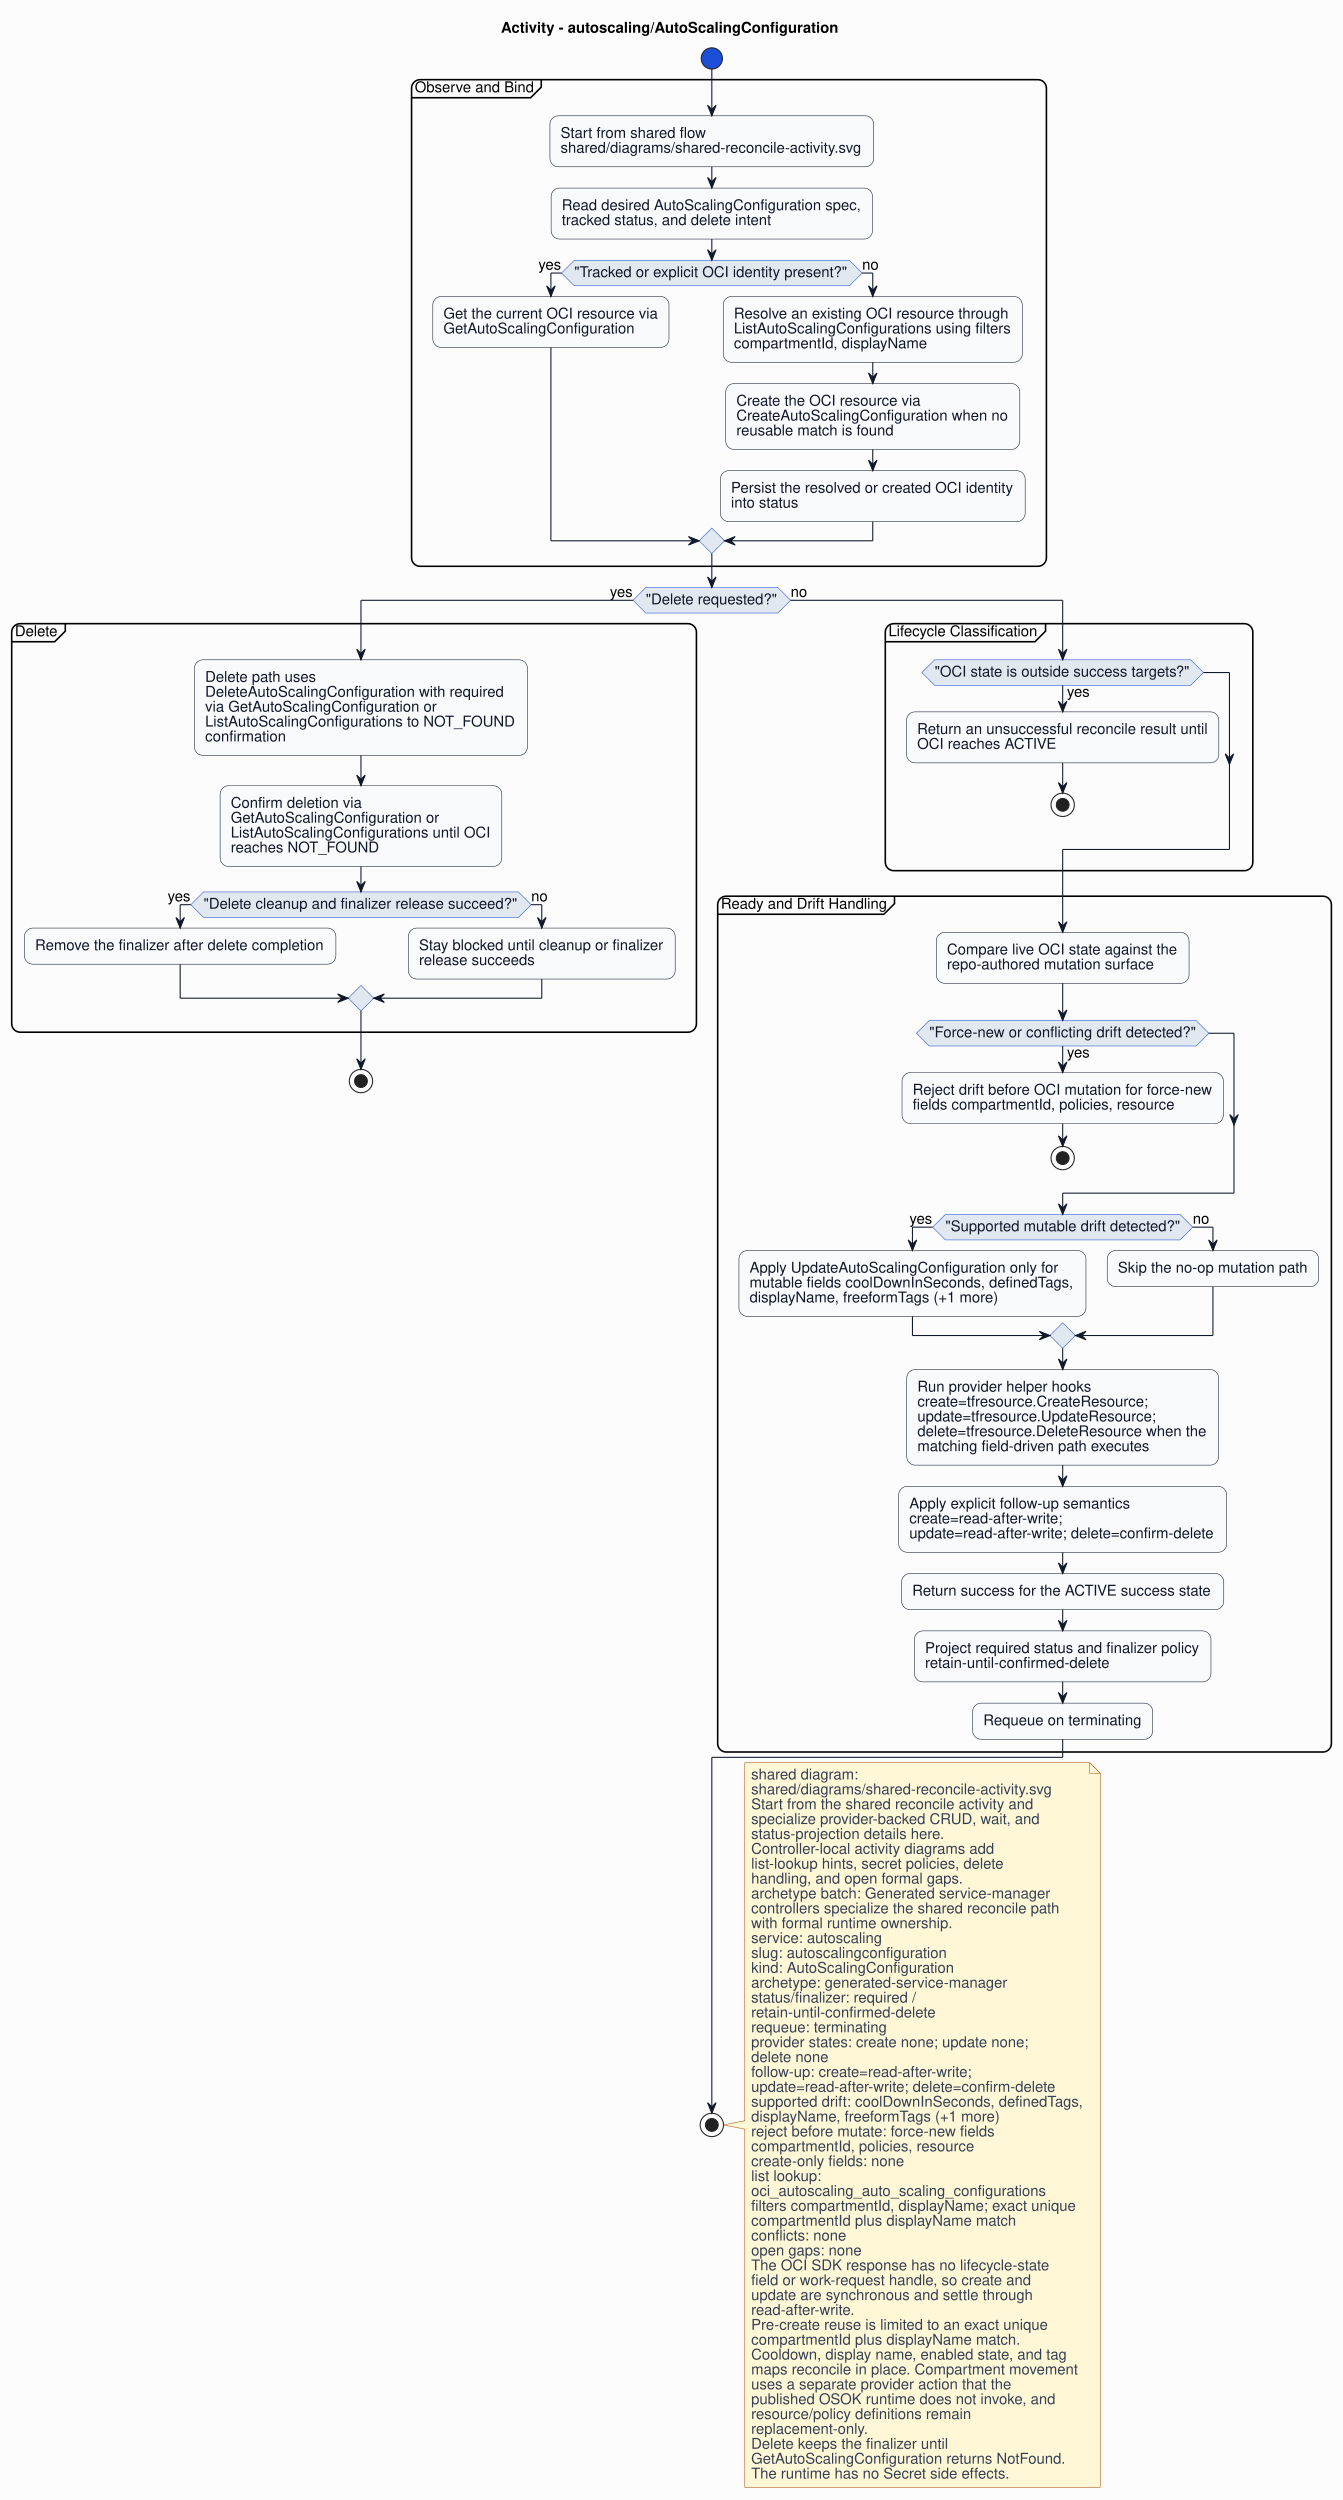
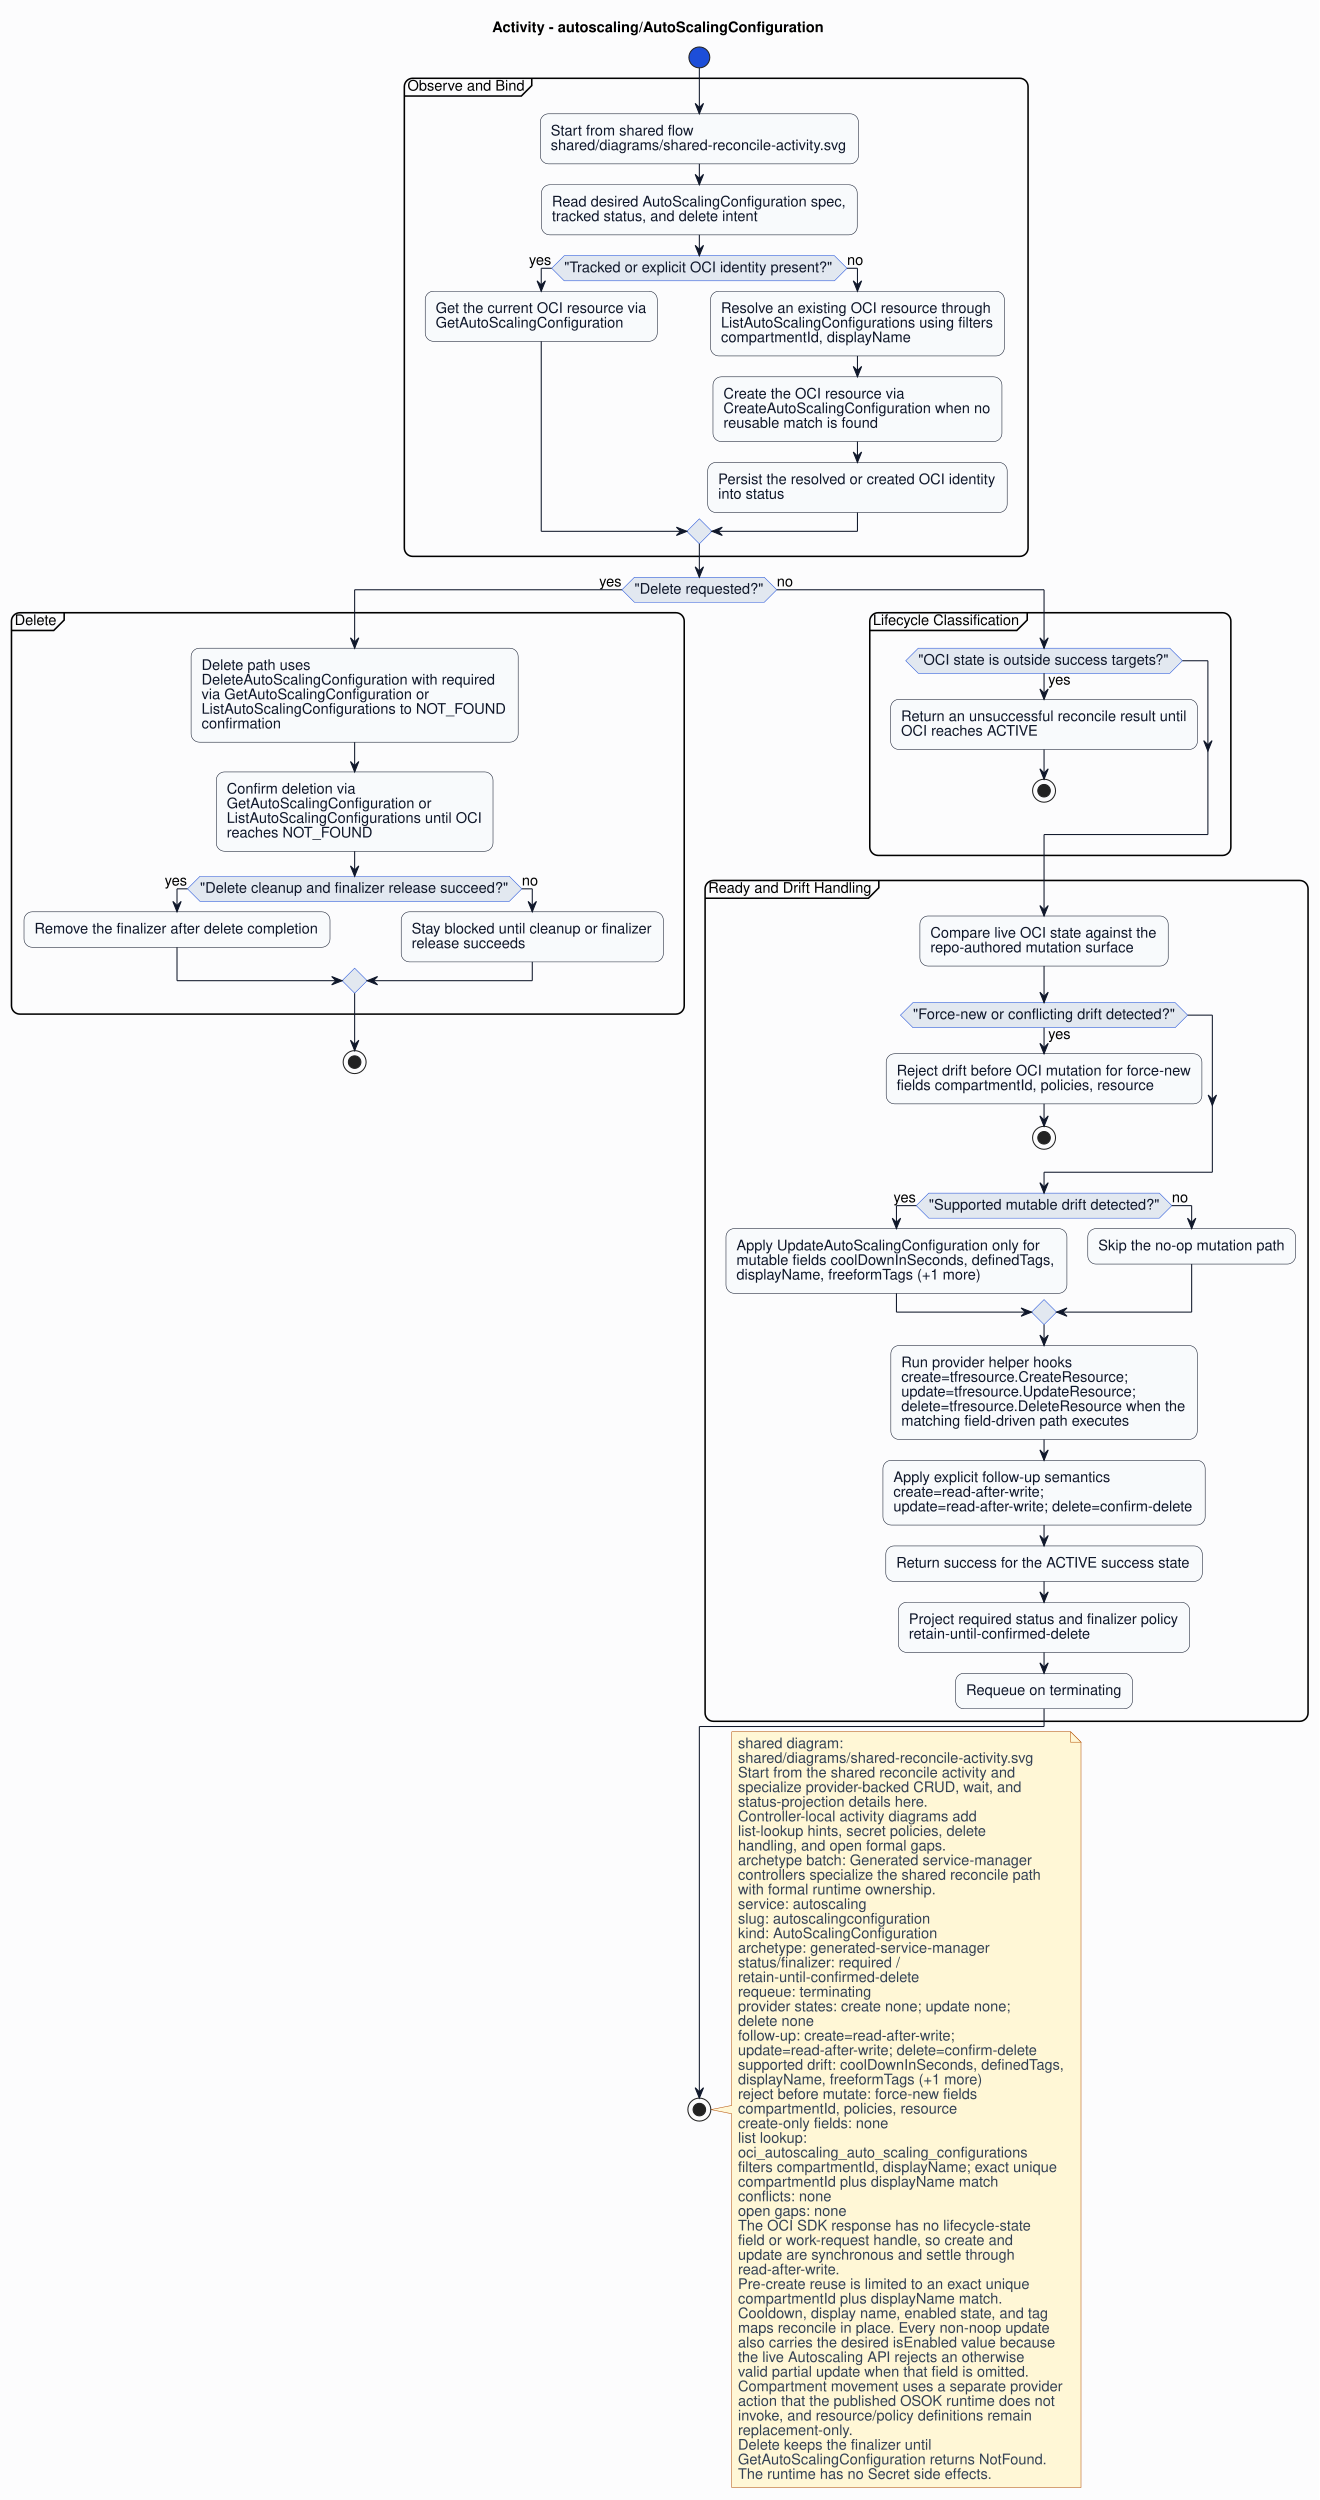
- <svg xmlns="http://www.w3.org/2000/svg" contentStyleType="text/css" data-diagram-type="ACTIVITY" height="2353px" preserveAspectRatio="none" style="width:1264px;height:2353px;background:#FCFCFD;" version="1.1" viewBox="0 0 1264 2353" width="1264px" zoomAndPan="magnify">
+ <svg xmlns="http://www.w3.org/2000/svg" contentStyleType="text/css" data-diagram-type="ACTIVITY" height="2395px" preserveAspectRatio="none" style="width:1264px;height:2395px;background:#FCFCFD;" version="1.1" viewBox="0 0 1264 2395" width="1264px" zoomAndPan="magnify">
  <defs />
  <g>
-     <rect fill="#FCFCFD" height="2353" style="stroke:none;stroke-width:1;" width="1264" x="0" y="0" />
+     <rect fill="#FCFCFD" height="2395" style="stroke:none;stroke-width:1;" width="1264" x="0" y="0" />
    <g class="title" data-source-line="10">
      <text fill="#000000" font-family="Helvetica" font-size="14" font-weight="bold" lengthAdjust="spacing" textLength="318.124" x="471.495" y="30.78">Activity - autoscaling/AutoScalingConfiguration</text>
    </g>
    <ellipse cx="669.973" cy="55" fill="#1D4ED8" rx="10" ry="10" style="stroke:#222222;stroke-width:1;" />
    <rect fill="none" height="458" rx="8" ry="8" style="stroke:#000000;stroke-width:1.5;" width="597.531" x="387.356" y="75" />
    <path d="M509.424,75 L509.424,82 L499.424,92 L387.356,92" fill="none" style="stroke:#000000;stroke-width:1.5;" />
    <text fill="#000000" font-family="Helvetica" font-size="14" lengthAdjust="spacing" textLength="112.068" x="390.356" y="86.78">Observe and Bind</text>
    <rect fill="#F8FAFC" height="48" rx="8" ry="8" style="stroke:#0F172A;stroke-width:0.5;" width="304.785" x="517.581" y="109" />
    <text fill="#0F172A" font-family="Helvetica" font-size="14" lengthAdjust="spacing" textLength="136.938" x="527.581" y="129.78">Start from shared flow</text>
    <text fill="#0F172A" font-family="Helvetica" font-size="14" lengthAdjust="spacing" textLength="284.785" x="527.581" y="143.78">shared/diagrams/shared-reconcile-activity.svg</text>
    <rect fill="#F8FAFC" height="48" rx="8" ry="8" style="stroke:#0F172A;stroke-width:0.5;" width="302.509" x="518.719" y="177" />
    <text fill="#0F172A" font-family="Helvetica" font-size="14" lengthAdjust="spacing" textLength="282.509" x="528.719" y="197.78">Read desired AutoScalingConfiguration spec,</text>
    <text fill="#0F172A" font-family="Helvetica" font-size="14" lengthAdjust="spacing" textLength="198.461" x="528.719" y="211.78">tracked status, and delete intent</text>
    <polygon fill="#E2E8F0" points="540.507,245,799.439,245,811.439,257,799.439,269,540.507,269,528.507,257,540.507,245" style="stroke:#1D4ED8;stroke-width:0.5;" />
    <text fill="#0F172A" font-family="Helvetica" font-size="14" lengthAdjust="spacing" textLength="258.932" x="540.507" y="260.78">"Tracked or explicit OCI identity present?"</text>
    <text fill="#000000" font-family="Helvetica" font-size="14" lengthAdjust="spacing" textLength="21.786" x="506.721" y="253.78">yes</text>
    <text fill="#000000" font-family="Helvetica" font-size="14" lengthAdjust="spacing" textLength="15.572" x="811.439" y="253.78">no</text>
    <rect fill="#F8FAFC" height="48" rx="8" ry="8" style="stroke:#0F172A;stroke-width:0.5;" width="222.303" x="407.356" y="279" />
    <text fill="#0F172A" font-family="Helvetica" font-size="14" lengthAdjust="spacing" textLength="202.303" x="417.356" y="299.78">Get the current OCI resource via</text>
    <text fill="#0F172A" font-family="Helvetica" font-size="14" lengthAdjust="spacing" textLength="180.558" x="417.356" y="313.78">GetAutoScalingConfiguration</text>
    <rect fill="#F8FAFC" height="62" rx="8" ry="8" style="stroke:#0F172A;stroke-width:0.5;" width="281.475" x="680.702" y="279" />
    <text fill="#0F172A" font-family="Helvetica" font-size="14" lengthAdjust="spacing" textLength="259.909" x="690.702" y="299.78">Resolve an existing OCI resource through</text>
    <text fill="#0F172A" font-family="Helvetica" font-size="14" lengthAdjust="spacing" textLength="261.475" x="690.702" y="313.78">ListAutoScalingConfigurations using filters</text>
    <text fill="#0F172A" font-family="Helvetica" font-size="14" lengthAdjust="spacing" textLength="182.075" x="690.702" y="327.78">compartmentId, displayName</text>
    <rect fill="#F8FAFC" height="62" rx="8" ry="8" style="stroke:#0F172A;stroke-width:0.5;" width="276.833" x="683.023" y="361" />
    <text fill="#0F172A" font-family="Helvetica" font-size="14" lengthAdjust="spacing" textLength="174.296" x="693.023" y="381.78">Create the OCI resource via</text>
    <text fill="#0F172A" font-family="Helvetica" font-size="14" lengthAdjust="spacing" textLength="256.833" x="693.023" y="395.78">CreateAutoScalingConfiguration when no</text>
    <text fill="#0F172A" font-family="Helvetica" font-size="14" lengthAdjust="spacing" textLength="148.641" x="693.023" y="409.78">reusable match is found</text>
    <rect fill="#F8FAFC" height="48" rx="8" ry="8" style="stroke:#0F172A;stroke-width:0.5;" width="286.896" x="677.991" y="443" />
    <text fill="#0F172A" font-family="Helvetica" font-size="14" lengthAdjust="spacing" textLength="266.896" x="687.991" y="463.78">Persist the resolved or created OCI identity</text>
    <text fill="#0F172A" font-family="Helvetica" font-size="14" lengthAdjust="spacing" textLength="63.813" x="687.991" y="477.78">into status</text>
    <polygon fill="#E2E8F0" points="669.973,497,681.973,509,669.973,521,657.973,509,669.973,497" style="stroke:#1D4ED8;stroke-width:0.5;" />
    <polygon fill="#E2E8F0" points="607.797,553,732.149,553,744.149,565,732.149,577,607.797,577,595.797,565,607.797,553" style="stroke:#1D4ED8;stroke-width:0.5;" />
    <text fill="#0F172A" font-family="Helvetica" font-size="14" lengthAdjust="spacing" textLength="124.353" x="607.797" y="568.78">"Delete requested?"</text>
    <text fill="#000000" font-family="Helvetica" font-size="14" lengthAdjust="spacing" textLength="21.786" x="574.011" y="561.78">yes</text>
    <text fill="#000000" font-family="Helvetica" font-size="14" lengthAdjust="spacing" textLength="15.572" x="744.149" y="561.78">no</text>
    <rect fill="none" height="384.5" rx="8" ry="8" style="stroke:#000000;stroke-width:1.5;" width="644.481" x="11" y="587" />
    <path d="M61.469,587 L61.469,594 L51.469,604 L11,604" fill="none" style="stroke:#000000;stroke-width:1.5;" />
    <text fill="#000000" font-family="Helvetica" font-size="14" lengthAdjust="spacing" textLength="40.469" x="14" y="598.78">Delete</text>
    <rect fill="#F8FAFC" height="90" rx="8" ry="8" style="stroke:#0F172A;stroke-width:0.5;" width="313.344" x="183.072" y="621" />
    <text fill="#0F172A" font-family="Helvetica" font-size="14" lengthAdjust="spacing" textLength="105.068" x="193.072" y="641.78">Delete path uses</text>
    <text fill="#0F172A" font-family="Helvetica" font-size="14" lengthAdjust="spacing" textLength="282.502" x="193.072" y="655.78">DeleteAutoScalingConfiguration with required</text>
    <text fill="#0F172A" font-family="Helvetica" font-size="14" lengthAdjust="spacing" textLength="218.682" x="193.072" y="669.78">via GetAutoScalingConfiguration or</text>
    <text fill="#0F172A" font-family="Helvetica" font-size="14" lengthAdjust="spacing" textLength="293.344" x="193.072" y="683.78">ListAutoScalingConfigurations to NOT_FOUND</text>
    <text fill="#0F172A" font-family="Helvetica" font-size="14" lengthAdjust="spacing" textLength="76.255" x="193.072" y="697.78">confirmation</text>
    <rect fill="#F8FAFC" height="76" rx="8" ry="8" style="stroke:#0F172A;stroke-width:0.5;" width="265.13" x="207.179" y="739.5" />
    <text fill="#0F172A" font-family="Helvetica" font-size="14" lengthAdjust="spacing" textLength="123.724" x="217.179" y="760.28">Confirm deletion via</text>
    <text fill="#0F172A" font-family="Helvetica" font-size="14" lengthAdjust="spacing" textLength="196.895" x="217.179" y="774.28">GetAutoScalingConfiguration or</text>
    <text fill="#0F172A" font-family="Helvetica" font-size="14" lengthAdjust="spacing" textLength="245.13" x="217.179" y="788.28">ListAutoScalingConfigurations until OCI</text>
    <text fill="#0F172A" font-family="Helvetica" font-size="14" lengthAdjust="spacing" textLength="140.807" x="217.179" y="802.28">reaches NOT_FOUND</text>
    <polygon fill="#E2E8F0" points="191.572,839.5,487.916,839.5,499.916,851.5,487.916,863.5,191.572,863.5,179.572,851.5,191.572,839.5" style="stroke:#1D4ED8;stroke-width:0.5;" />
    <text fill="#0F172A" font-family="Helvetica" font-size="14" lengthAdjust="spacing" textLength="296.345" x="191.572" y="855.28">"Delete cleanup and finalizer release succeed?"</text>
    <text fill="#000000" font-family="Helvetica" font-size="14" lengthAdjust="spacing" textLength="21.786" x="157.786" y="848.28">yes</text>
    <text fill="#000000" font-family="Helvetica" font-size="14" lengthAdjust="spacing" textLength="15.572" x="499.916" y="848.28">no</text>
    <rect fill="#F8FAFC" height="34" rx="8" ry="8" style="stroke:#0F172A;stroke-width:0.5;" width="293.144" x="23" y="873.5" />
    <text fill="#0F172A" font-family="Helvetica" font-size="14" lengthAdjust="spacing" textLength="273.144" x="33" y="894.28">Remove the finalizer after delete completion</text>
    <rect fill="#F8FAFC" height="48" rx="8" ry="8" style="stroke:#0F172A;stroke-width:0.5;" width="251.13" x="384.352" y="873.5" />
    <text fill="#0F172A" font-family="Helvetica" font-size="14" lengthAdjust="spacing" textLength="231.13" x="394.352" y="894.28">Stay blocked until cleanup or finalizer</text>
    <text fill="#0F172A" font-family="Helvetica" font-size="14" lengthAdjust="spacing" textLength="108.951" x="394.352" y="908.28">release succeeds</text>
    <polygon fill="#E2E8F0" points="339.744,927.5,351.744,939.5,339.744,951.5,327.744,939.5,339.744,927.5" style="stroke:#1D4ED8;stroke-width:0.5;" />
    <ellipse cx="339.744" cy="1017.5" fill="none" rx="11" ry="11" style="stroke:#222222;stroke-width:1;" />
    <ellipse cx="339.744" cy="1017.5" fill="#222222" rx="6" ry="6" style="stroke:#222222;stroke-width:1;" />
    <rect fill="none" height="232.5" rx="8" ry="8" style="stroke:#000000;stroke-width:1.5;" width="345.916" x="833.244" y="587" />
    <path d="M984.078,587 L984.078,594 L974.078,604 L833.244,604" fill="none" style="stroke:#000000;stroke-width:1.5;" />
    <text fill="#000000" font-family="Helvetica" font-size="14" lengthAdjust="spacing" textLength="140.834" x="836.244" y="598.78">Lifecycle Classification</text>
    <rect fill="#F8FAFC" height="48" rx="8" ry="8" style="stroke:#0F172A;stroke-width:0.5;" width="293.916" x="853.244" y="670" />
    <text fill="#0F172A" font-family="Helvetica" font-size="14" lengthAdjust="spacing" textLength="273.916" x="863.244" y="690.78">Return an unsuccessful reconcile result until</text>
    <text fill="#0F172A" font-family="Helvetica" font-size="14" lengthAdjust="spacing" textLength="133.041" x="863.244" y="704.78">OCI reaches ACTIVE</text>
    <ellipse cx="1000.202" cy="757.5" fill="none" rx="11" ry="11" style="stroke:#222222;stroke-width:1;" />
    <ellipse cx="1000.202" cy="757.5" fill="#222222" rx="6" ry="6" style="stroke:#222222;stroke-width:1;" />
    <polygon fill="#E2E8F0" points="879.681,621,1120.723,621,1132.723,633,1120.723,645,879.681,645,867.681,633,879.681,621" style="stroke:#1D4ED8;stroke-width:0.5;" />
    <text fill="#000000" font-family="Helvetica" font-size="14" lengthAdjust="spacing" textLength="21.786" x="1004.202" y="655.78">yes</text>
    <text fill="#0F172A" font-family="Helvetica" font-size="14" lengthAdjust="spacing" textLength="241.042" x="879.681" y="636.78">"OCI state is outside success targets?"</text>
    <rect fill="none" height="805.5" rx="8" ry="8" style="stroke:#000000;stroke-width:1.5;" width="577.632" x="675.481" y="843.5" />
    <path d="M841.901,843.5 L841.901,850.5 L831.901,860.5 L675.481,860.5" fill="none" style="stroke:#000000;stroke-width:1.5;" />
    <text fill="#000000" font-family="Helvetica" font-size="14" lengthAdjust="spacing" textLength="156.42" x="678.481" y="855.28">Ready and Drift Handling</text>
    <rect fill="#F8FAFC" height="48" rx="8" ry="8" style="stroke:#0F172A;stroke-width:0.5;" width="237.882" x="881.261" y="877.5" />
    <text fill="#0F172A" font-family="Helvetica" font-size="14" lengthAdjust="spacing" textLength="217.882" x="891.261" y="898.28">Compare live OCI state against the</text>
    <text fill="#0F172A" font-family="Helvetica" font-size="14" lengthAdjust="spacing" textLength="195.337" x="891.261" y="912.28">repo-authored mutation surface</text>
    <rect fill="#F8FAFC" height="48" rx="8" ry="8" style="stroke:#0F172A;stroke-width:0.5;" width="302.447" x="848.979" y="1009.5" />
    <text fill="#0F172A" font-family="Helvetica" font-size="14" lengthAdjust="spacing" textLength="282.447" x="858.979" y="1030.28">Reject drift before OCI mutation for force-new</text>
    <text fill="#0F172A" font-family="Helvetica" font-size="14" lengthAdjust="spacing" textLength="246.661" x="858.979" y="1044.28">fields compartmentId, policies, resource</text>
    <ellipse cx="1000.202" cy="1090" fill="none" rx="11" ry="11" style="stroke:#222222;stroke-width:1;" />
    <ellipse cx="1000.202" cy="1090" fill="#222222" rx="6" ry="6" style="stroke:#222222;stroke-width:1;" />
    <polygon fill="#E2E8F0" points="874.619,960.5,1125.785,960.5,1137.785,972.5,1125.785,984.5,874.619,984.5,862.619,972.5,874.619,960.5" style="stroke:#1D4ED8;stroke-width:0.5;" />
    <text fill="#000000" font-family="Helvetica" font-size="14" lengthAdjust="spacing" textLength="21.786" x="1004.202" y="995.28">yes</text>
    <text fill="#0F172A" font-family="Helvetica" font-size="14" lengthAdjust="spacing" textLength="251.166" x="874.619" y="976.28">"Force-new or conflicting drift detected?"</text>
    <polygon fill="#E2E8F0" points="889.775,1143,1110.63,1143,1122.63,1155,1110.63,1167,889.775,1167,877.775,1155,889.775,1143" style="stroke:#1D4ED8;stroke-width:0.5;" />
    <text fill="#0F172A" font-family="Helvetica" font-size="14" lengthAdjust="spacing" textLength="220.856" x="889.775" y="1158.78">"Supported mutable drift detected?"</text>
    <text fill="#000000" font-family="Helvetica" font-size="14" lengthAdjust="spacing" textLength="21.786" x="855.989" y="1151.78">yes</text>
    <text fill="#000000" font-family="Helvetica" font-size="14" lengthAdjust="spacing" textLength="15.572" x="1122.63" y="1151.78">no</text>
    <rect fill="#F8FAFC" height="62" rx="8" ry="8" style="stroke:#0F172A;stroke-width:0.5;" width="326.626" x="695.481" y="1177" />
    <text fill="#0F172A" font-family="Helvetica" font-size="14" lengthAdjust="spacing" textLength="291.847" x="705.481" y="1197.78">Apply UpdateAutoScalingConfiguration only for</text>
    <text fill="#0F172A" font-family="Helvetica" font-size="14" lengthAdjust="spacing" textLength="306.626" x="705.481" y="1211.78">mutable fields coolDownInSeconds, definedTags,</text>
    <text fill="#0F172A" font-family="Helvetica" font-size="14" lengthAdjust="spacing" textLength="236.913" x="705.481" y="1225.78">displayName, freeformTags (+1 more)</text>
    <rect fill="#F8FAFC" height="34" rx="8" ry="8" style="stroke:#0F172A;stroke-width:0.5;" width="199.006" x="1042.107" y="1177" />
    <text fill="#0F172A" font-family="Helvetica" font-size="14" lengthAdjust="spacing" textLength="179.006" x="1052.107" y="1197.78">Skip the no-op mutation path</text>
    <polygon fill="#E2E8F0" points="1000.202,1245,1012.202,1257,1000.202,1269,988.202,1257,1000.202,1245" style="stroke:#1D4ED8;stroke-width:0.5;" />
    <rect fill="#F8FAFC" height="90" rx="8" ry="8" style="stroke:#0F172A;stroke-width:0.5;" width="293.554" x="853.426" y="1289" />
    <text fill="#0F172A" font-family="Helvetica" font-size="14" lengthAdjust="spacing" textLength="164.206" x="863.426" y="1309.78">Run provider helper hooks</text>
    <text fill="#0F172A" font-family="Helvetica" font-size="14" lengthAdjust="spacing" textLength="219.051" x="863.426" y="1323.78">create=tfresource.CreateResource;</text>
    <text fill="#0F172A" font-family="Helvetica" font-size="14" lengthAdjust="spacing" textLength="226.085" x="863.426" y="1337.78">update=tfresource.UpdateResource;</text>
    <text fill="#0F172A" font-family="Helvetica" font-size="14" lengthAdjust="spacing" textLength="273.554" x="863.426" y="1351.78">delete=tfresource.DeleteResource when the</text>
    <text fill="#0F172A" font-family="Helvetica" font-size="14" lengthAdjust="spacing" textLength="220.233" x="863.426" y="1365.78">matching field-driven path executes</text>
    <rect fill="#F8FAFC" height="62" rx="8" ry="8" style="stroke:#0F172A;stroke-width:0.5;" width="308.716" x="845.845" y="1399" />
    <text fill="#0F172A" font-family="Helvetica" font-size="14" lengthAdjust="spacing" textLength="208.53" x="855.845" y="1419.78">Apply explicit follow-up semantics</text>
    <text fill="#0F172A" font-family="Helvetica" font-size="14" lengthAdjust="spacing" textLength="145.893" x="855.845" y="1433.78">create=read-after-write;</text>
    <text fill="#0F172A" font-family="Helvetica" font-size="14" lengthAdjust="spacing" textLength="288.716" x="855.845" y="1447.78">update=read-after-write; delete=confirm-delete</text>
    <rect fill="#F8FAFC" height="34" rx="8" ry="8" style="stroke:#0F172A;stroke-width:0.5;" width="303.22" x="848.592" y="1481" />
    <text fill="#0F172A" font-family="Helvetica" font-size="14" lengthAdjust="spacing" textLength="283.22" x="858.592" y="1501.78">Return success for the ACTIVE success state</text>
    <rect fill="#F8FAFC" height="48" rx="8" ry="8" style="stroke:#0F172A;stroke-width:0.5;" width="279.13" x="860.638" y="1535" />
    <text fill="#0F172A" font-family="Helvetica" font-size="14" lengthAdjust="spacing" textLength="259.13" x="870.638" y="1555.78">Project required status and finalizer policy</text>
    <text fill="#0F172A" font-family="Helvetica" font-size="14" lengthAdjust="spacing" textLength="174.303" x="870.638" y="1569.78">retain-until-confirmed-delete</text>
    <rect fill="#F8FAFC" height="34" rx="8" ry="8" style="stroke:#0F172A;stroke-width:0.5;" width="169.434" x="915.486" y="1603" />
    <text fill="#0F172A" font-family="Helvetica" font-size="14" lengthAdjust="spacing" textLength="149.434" x="925.486" y="1623.78">Requeue on terminating</text>
-     <path d="M700.973,1659 L700.973,1996 L680.973,2000 L700.973,2004 L700.973,2341 A0,0 0 0 0 700.973,2341 L1035.606,2341 A0,0 0 0 0 1035.606,2341 L1035.606,1669 L1025.606,1659 L700.973,1659 A0,0 0 0 0 700.973,1659" fill="#FFF7D6" style="stroke:#B45309;stroke-width:0.5;" />
+     <path d="M700.973,1659 L700.973,2017 L680.973,2021 L700.973,2025 L700.973,2383 A0,0 0 0 0 700.973,2383 L1035.606,2383 A0,0 0 0 0 1035.606,2383 L1035.606,1669 L1025.606,1659 L700.973,1659 A0,0 0 0 0 700.973,1659" fill="#FFF7D6" style="stroke:#B45309;stroke-width:0.5;" />
    <path d="M1025.606,1659 L1025.606,1669 L1035.606,1669 L1025.606,1659" fill="#FFF7D6" style="stroke:#B45309;stroke-width:0.5;" />
    <text fill="#334155" font-family="Helvetica" font-size="14" lengthAdjust="spacing" textLength="101.165" x="706.973" y="1674.78">shared diagram:</text>
    <text fill="#334155" font-family="Helvetica" font-size="14" lengthAdjust="spacing" textLength="284.785" x="706.973" y="1688.78">shared/diagrams/shared-reconcile-activity.svg</text>
    <text fill="#334155" font-family="Helvetica" font-size="14" lengthAdjust="spacing" textLength="265.344" x="706.973" y="1702.78">Start from the shared reconcile activity and</text>
    <text fill="#334155" font-family="Helvetica" font-size="14" lengthAdjust="spacing" textLength="273.896" x="706.973" y="1716.78">specialize provider-backed CRUD, wait, and</text>
    <text fill="#334155" font-family="Helvetica" font-size="14" lengthAdjust="spacing" textLength="182.875" x="706.973" y="1730.78">status-projection details here.</text>
    <text fill="#334155" font-family="Helvetica" font-size="14" lengthAdjust="spacing" textLength="229.537" x="706.973" y="1744.78">Controller-local activity diagrams add</text>
    <text fill="#334155" font-family="Helvetica" font-size="14" lengthAdjust="spacing" textLength="238.895" x="706.973" y="1758.78">list-lookup hints, secret policies, delete</text>
    <text fill="#334155" font-family="Helvetica" font-size="14" lengthAdjust="spacing" textLength="200.033" x="706.973" y="1772.78">handling, and open formal gaps.</text>
    <text fill="#334155" font-family="Helvetica" font-size="14" lengthAdjust="spacing" textLength="281.709" x="706.973" y="1786.78">archetype batch: Generated service-manager</text>
    <text fill="#334155" font-family="Helvetica" font-size="14" lengthAdjust="spacing" textLength="291.047" x="706.973" y="1800.78">controllers specialize the shared reconcile path</text>
    <text fill="#334155" font-family="Helvetica" font-size="14" lengthAdjust="spacing" textLength="189.848" x="706.973" y="1814.78">with formal runtime ownership.</text>
    <text fill="#334155" font-family="Helvetica" font-size="14" lengthAdjust="spacing" textLength="122.951" x="706.973" y="1828.78">service: autoscaling</text>
    <text fill="#334155" font-family="Helvetica" font-size="14" lengthAdjust="spacing" textLength="184.454" x="706.973" y="1842.78">slug: autoscalingconfiguration</text>
    <text fill="#334155" font-family="Helvetica" font-size="14" lengthAdjust="spacing" textLength="191.454" x="706.973" y="1856.78">kind: AutoScalingConfiguration</text>
    <text fill="#334155" font-family="Helvetica" font-size="14" lengthAdjust="spacing" textLength="241.24" x="706.973" y="1870.78">archetype: generated-service-manager</text>
    <text fill="#334155" font-family="Helvetica" font-size="14" lengthAdjust="spacing" textLength="156.406" x="706.973" y="1884.78">status/finalizer: required /</text>
    <text fill="#334155" font-family="Helvetica" font-size="14" lengthAdjust="spacing" textLength="174.303" x="706.973" y="1898.78">retain-until-confirmed-delete</text>
    <text fill="#334155" font-family="Helvetica" font-size="14" lengthAdjust="spacing" textLength="128.413" x="706.973" y="1912.78">requeue: terminating</text>
    <text fill="#334155" font-family="Helvetica" font-size="14" lengthAdjust="spacing" textLength="263.067" x="706.973" y="1926.78">provider states: create none; update none;</text>
    <text fill="#334155" font-family="Helvetica" font-size="14" lengthAdjust="spacing" textLength="73.179" x="706.973" y="1940.78">delete none</text>
    <text fill="#334155" font-family="Helvetica" font-size="14" lengthAdjust="spacing" textLength="209.699" x="706.973" y="1954.78">follow-up: create=read-after-write;</text>
    <text fill="#334155" font-family="Helvetica" font-size="14" lengthAdjust="spacing" textLength="288.716" x="706.973" y="1968.78">update=read-after-write; delete=confirm-delete</text>
    <text fill="#334155" font-family="Helvetica" font-size="14" lengthAdjust="spacing" textLength="313.633" x="706.973" y="1982.78">supported drift: coolDownInSeconds, definedTags,</text>
    <text fill="#334155" font-family="Helvetica" font-size="14" lengthAdjust="spacing" textLength="236.913" x="706.973" y="1996.78">displayName, freeformTags (+1 more)</text>
    <text fill="#334155" font-family="Helvetica" font-size="14" lengthAdjust="spacing" textLength="230.33" x="706.973" y="2010.78">reject before mutate: force-new fields</text>
    <text fill="#334155" font-family="Helvetica" font-size="14" lengthAdjust="spacing" textLength="210.089" x="706.973" y="2024.78">compartmentId, policies, resource</text>
    <text fill="#334155" font-family="Helvetica" font-size="14" lengthAdjust="spacing" textLength="144.751" x="706.973" y="2038.78">create-only fields: none</text>
    <text fill="#334155" font-family="Helvetica" font-size="14" lengthAdjust="spacing" textLength="66.144" x="706.973" y="2052.78">list lookup:</text>
    <text fill="#334155" font-family="Helvetica" font-size="14" lengthAdjust="spacing" textLength="277.86" x="706.973" y="2066.78">oci_autoscaling_auto_scaling_configurations</text>
    <text fill="#334155" font-family="Helvetica" font-size="14" lengthAdjust="spacing" textLength="306.585" x="706.973" y="2080.78">filters compartmentId, displayName; exact unique</text>
    <text fill="#334155" font-family="Helvetica" font-size="14" lengthAdjust="spacing" textLength="249.772" x="706.973" y="2094.78">compartmentId plus displayName match</text>
    <text fill="#334155" font-family="Helvetica" font-size="14" lengthAdjust="spacing" textLength="89.496" x="706.973" y="2108.78">conflicts: none</text>
    <text fill="#334155" font-family="Helvetica" font-size="14" lengthAdjust="spacing" textLength="104.316" x="706.973" y="2122.78">open gaps: none</text>
    <text fill="#334155" font-family="Helvetica" font-size="14" lengthAdjust="spacing" textLength="281.682" x="706.973" y="2136.78">The OCI SDK response has no lifecycle-state</text>
    <text fill="#334155" font-family="Helvetica" font-size="14" lengthAdjust="spacing" textLength="265.371" x="706.973" y="2150.78">field or work-request handle, so create and</text>
    <text fill="#334155" font-family="Helvetica" font-size="14" lengthAdjust="spacing" textLength="266.185" x="706.973" y="2164.78">update are synchronous and settle through</text>
    <text fill="#334155" font-family="Helvetica" font-size="14" lengthAdjust="spacing" textLength="98.807" x="706.973" y="2178.78">read-after-write.</text>
    <text fill="#334155" font-family="Helvetica" font-size="14" lengthAdjust="spacing" textLength="280.923" x="706.973" y="2192.78">Pre-create reuse is limited to an exact unique</text>
    <text fill="#334155" font-family="Helvetica" font-size="14" lengthAdjust="spacing" textLength="253.661" x="706.973" y="2206.78">compartmentId plus displayName match.</text>
    <text fill="#334155" font-family="Helvetica" font-size="14" lengthAdjust="spacing" textLength="298.867" x="706.973" y="2220.78">Cooldown, display name, enabled state, and tag</text>
-     <text fill="#334155" font-family="Helvetica" font-size="14" lengthAdjust="spacing" textLength="308.13" x="706.973" y="2234.78">maps reconcile in place. Compartment movement</text>
-     <text fill="#334155" font-family="Helvetica" font-size="14" lengthAdjust="spacing" textLength="245.93" x="706.973" y="2248.78">uses a separate provider action that the</text>
-     <text fill="#334155" font-family="Helvetica" font-size="14" lengthAdjust="spacing" textLength="287.95" x="706.973" y="2262.78">published OSOK runtime does not invoke, and</text>
-     <text fill="#334155" font-family="Helvetica" font-size="14" lengthAdjust="spacing" textLength="207.765" x="706.973" y="2276.78">resource/policy definitions remain</text>
-     <text fill="#334155" font-family="Helvetica" font-size="14" lengthAdjust="spacing" textLength="111.275" x="706.973" y="2290.78">replacement-only.</text>
-     <text fill="#334155" font-family="Helvetica" font-size="14" lengthAdjust="spacing" textLength="186.772" x="706.973" y="2304.78">Delete keeps the finalizer until</text>
-     <text fill="#334155" font-family="Helvetica" font-size="14" lengthAdjust="spacing" textLength="297.281" x="706.973" y="2318.78">GetAutoScalingConfiguration returns NotFound.</text>
-     <text fill="#334155" font-family="Helvetica" font-size="14" lengthAdjust="spacing" textLength="243.565" x="706.973" y="2332.78">The runtime has no Secret side effects.</text>
-     <ellipse cx="669.973" cy="2000" fill="none" rx="11" ry="11" style="stroke:#222222;stroke-width:1;" />
-     <ellipse cx="669.973" cy="2000" fill="#222222" rx="6" ry="6" style="stroke:#222222;stroke-width:1;" />
+     <text fill="#334155" font-family="Helvetica" font-size="14" lengthAdjust="spacing" textLength="299.626" x="706.973" y="2234.78">maps reconcile in place. Every non-noop update</text>
+     <text fill="#334155" font-family="Helvetica" font-size="14" lengthAdjust="spacing" textLength="304.295" x="706.973" y="2248.78">also carries the desired isEnabled value because</text>
+     <text fill="#334155" font-family="Helvetica" font-size="14" lengthAdjust="spacing" textLength="275.475" x="706.973" y="2262.78">the live Autoscaling API rejects an otherwise</text>
+     <text fill="#334155" font-family="Helvetica" font-size="14" lengthAdjust="spacing" textLength="279.385" x="706.973" y="2276.78">valid partial update when that field is omitted.</text>
+     <text fill="#334155" font-family="Helvetica" font-size="14" lengthAdjust="spacing" textLength="312.033" x="706.973" y="2290.78">Compartment movement uses a separate provider</text>
+     <text fill="#334155" font-family="Helvetica" font-size="14" lengthAdjust="spacing" textLength="304.295" x="706.973" y="2304.78">action that the published OSOK runtime does not</text>
+     <text fill="#334155" font-family="Helvetica" font-size="14" lengthAdjust="spacing" textLength="283.261" x="706.973" y="2318.78">invoke, and resource/policy definitions remain</text>
+     <text fill="#334155" font-family="Helvetica" font-size="14" lengthAdjust="spacing" textLength="111.275" x="706.973" y="2332.78">replacement-only.</text>
+     <text fill="#334155" font-family="Helvetica" font-size="14" lengthAdjust="spacing" textLength="186.772" x="706.973" y="2346.78">Delete keeps the finalizer until</text>
+     <text fill="#334155" font-family="Helvetica" font-size="14" lengthAdjust="spacing" textLength="297.281" x="706.973" y="2360.78">GetAutoScalingConfiguration returns NotFound.</text>
+     <text fill="#334155" font-family="Helvetica" font-size="14" lengthAdjust="spacing" textLength="243.565" x="706.973" y="2374.78">The runtime has no Secret side effects.</text>
+     <ellipse cx="669.973" cy="2021" fill="none" rx="11" ry="11" style="stroke:#222222;stroke-width:1;" />
+     <ellipse cx="669.973" cy="2021" fill="#222222" rx="6" ry="6" style="stroke:#222222;stroke-width:1;" />
    <line style="stroke:#0F172A;stroke-width:1;" x1="669.973" x2="669.973" y1="157" y2="177" />
    <polygon fill="#0F172A" points="665.973,167,669.973,177,673.973,167,669.973,171" style="stroke:#0F172A;stroke-width:1;" />
    <line style="stroke:#0F172A;stroke-width:1;" x1="821.439" x2="821.439" y1="341" y2="361" />
    <polygon fill="#0F172A" points="817.439,351,821.439,361,825.439,351,821.439,355" style="stroke:#0F172A;stroke-width:1;" />
    <line style="stroke:#0F172A;stroke-width:1;" x1="821.439" x2="821.439" y1="423" y2="443" />
    <polygon fill="#0F172A" points="817.439,433,821.439,443,825.439,433,821.439,437" style="stroke:#0F172A;stroke-width:1;" />
    <line style="stroke:#0F172A;stroke-width:1;" x1="528.507" x2="518.507" y1="257" y2="257" />
    <line style="stroke:#0F172A;stroke-width:1;" x1="518.507" x2="518.507" y1="257" y2="279" />
    <polygon fill="#0F172A" points="514.507,269,518.507,279,522.507,269,518.507,273" style="stroke:#0F172A;stroke-width:1;" />
    <line style="stroke:#0F172A;stroke-width:1;" x1="811.439" x2="821.439" y1="257" y2="257" />
    <line style="stroke:#0F172A;stroke-width:1;" x1="821.439" x2="821.439" y1="257" y2="279" />
    <polygon fill="#0F172A" points="817.439,269,821.439,279,825.439,269,821.439,273" style="stroke:#0F172A;stroke-width:1;" />
    <line style="stroke:#0F172A;stroke-width:1;" x1="518.507" x2="518.507" y1="327" y2="509" />
    <line style="stroke:#0F172A;stroke-width:1;" x1="518.507" x2="657.973" y1="509" y2="509" />
    <polygon fill="#0F172A" points="647.973,505,657.973,509,647.973,513,651.973,509" style="stroke:#0F172A;stroke-width:1;" />
    <line style="stroke:#0F172A;stroke-width:1;" x1="821.439" x2="821.439" y1="491" y2="509" />
    <line style="stroke:#0F172A;stroke-width:1;" x1="821.439" x2="681.973" y1="509" y2="509" />
    <polygon fill="#0F172A" points="691.973,505,681.973,509,691.973,513,687.973,509" style="stroke:#0F172A;stroke-width:1;" />
    <line style="stroke:#0F172A;stroke-width:1;" x1="669.973" x2="669.973" y1="225" y2="245" />
    <polygon fill="#0F172A" points="665.973,235,669.973,245,673.973,235,669.973,239" style="stroke:#0F172A;stroke-width:1;" />
    <line style="stroke:#0F172A;stroke-width:1;" x1="669.973" x2="669.973" y1="65" y2="109" />
    <polygon fill="#0F172A" points="665.973,99,669.973,109,673.973,99,669.973,103" style="stroke:#0F172A;stroke-width:1;" />
    <line style="stroke:#0F172A;stroke-width:1;" x1="339.744" x2="339.744" y1="711" y2="739.5" />
    <polygon fill="#0F172A" points="335.744,729.5,339.744,739.5,343.744,729.5,339.744,733.5" style="stroke:#0F172A;stroke-width:1;" />
    <line style="stroke:#0F172A;stroke-width:1;" x1="179.572" x2="169.572" y1="851.5" y2="851.5" />
    <line style="stroke:#0F172A;stroke-width:1;" x1="169.572" x2="169.572" y1="851.5" y2="873.5" />
    <polygon fill="#0F172A" points="165.572,863.5,169.572,873.5,173.572,863.5,169.572,867.5" style="stroke:#0F172A;stroke-width:1;" />
    <line style="stroke:#0F172A;stroke-width:1;" x1="499.916" x2="509.916" y1="851.5" y2="851.5" />
    <line style="stroke:#0F172A;stroke-width:1;" x1="509.916" x2="509.916" y1="851.5" y2="873.5" />
    <polygon fill="#0F172A" points="505.916,863.5,509.916,873.5,513.917,863.5,509.916,867.5" style="stroke:#0F172A;stroke-width:1;" />
    <line style="stroke:#0F172A;stroke-width:1;" x1="169.572" x2="169.572" y1="907.5" y2="939.5" />
    <line style="stroke:#0F172A;stroke-width:1;" x1="169.572" x2="327.744" y1="939.5" y2="939.5" />
    <polygon fill="#0F172A" points="317.744,935.5,327.744,939.5,317.744,943.5,321.744,939.5" style="stroke:#0F172A;stroke-width:1;" />
    <line style="stroke:#0F172A;stroke-width:1;" x1="509.916" x2="509.916" y1="921.5" y2="939.5" />
    <line style="stroke:#0F172A;stroke-width:1;" x1="509.916" x2="351.744" y1="939.5" y2="939.5" />
    <polygon fill="#0F172A" points="361.744,935.5,351.744,939.5,361.744,943.5,357.744,939.5" style="stroke:#0F172A;stroke-width:1;" />
    <line style="stroke:#0F172A;stroke-width:1;" x1="339.744" x2="339.744" y1="815.5" y2="839.5" />
    <polygon fill="#0F172A" points="335.744,829.5,339.744,839.5,343.744,829.5,339.744,833.5" style="stroke:#0F172A;stroke-width:1;" />
    <line style="stroke:#0F172A;stroke-width:1;" x1="339.744" x2="339.744" y1="951.5" y2="1006.5" />
    <polygon fill="#0F172A" points="335.744,996.5,339.744,1006.5,343.744,996.5,339.744,1000.5" style="stroke:#0F172A;stroke-width:1;" />
    <line style="stroke:#0F172A;stroke-width:1;" x1="1000.202" x2="1000.202" y1="718" y2="746.5" />
    <polygon fill="#0F172A" points="996.202,736.5,1000.202,746.5,1004.202,736.5,1000.202,740.5" style="stroke:#0F172A;stroke-width:1;" />
    <line style="stroke:#0F172A;stroke-width:1;" x1="1000.202" x2="1000.202" y1="645" y2="670" />
    <polygon fill="#0F172A" points="996.202,660,1000.202,670,1004.202,660,1000.202,664" style="stroke:#0F172A;stroke-width:1;" />
    <line style="stroke:#0F172A;stroke-width:1;" x1="1132.723" x2="1157.16" y1="633" y2="633" />
    <polygon fill="#0F172A" points="1153.16,709.5,1157.16,719.5,1161.16,709.5,1157.16,713.5" style="stroke:#0F172A;stroke-width:1;" />
    <line style="stroke:#0F172A;stroke-width:1;" x1="1157.16" x2="1157.16" y1="633" y2="799.5" />
    <line style="stroke:#0F172A;stroke-width:1;" x1="1157.16" x2="1000.202" y1="799.5" y2="799.5" />
    <line style="stroke:#0F172A;stroke-width:1;" x1="1000.202" x2="1000.202" y1="799.5" y2="877.5" />
    <polygon fill="#0F172A" points="996.202,867.5,1000.202,877.5,1004.202,867.5,1000.202,871.5" style="stroke:#0F172A;stroke-width:1;" />
    <line style="stroke:#0F172A;stroke-width:1;" x1="1000.202" x2="1000.202" y1="1057.5" y2="1079" />
    <polygon fill="#0F172A" points="996.202,1069,1000.202,1079,1004.202,1069,1000.202,1073" style="stroke:#0F172A;stroke-width:1;" />
    <line style="stroke:#0F172A;stroke-width:1;" x1="1000.202" x2="1000.202" y1="984.5" y2="1009.5" />
    <polygon fill="#0F172A" points="996.202,999.5,1000.202,1009.5,1004.202,999.5,1000.202,1003.5" style="stroke:#0F172A;stroke-width:1;" />
    <line style="stroke:#0F172A;stroke-width:1;" x1="1137.785" x2="1161.426" y1="972.5" y2="972.5" />
    <polygon fill="#0F172A" points="1157.426,1049,1161.426,1059,1165.426,1049,1161.426,1053" style="stroke:#0F172A;stroke-width:1;" />
    <line style="stroke:#0F172A;stroke-width:1;" x1="1161.426" x2="1161.426" y1="972.5" y2="1123" />
    <line style="stroke:#0F172A;stroke-width:1;" x1="1161.426" x2="1000.202" y1="1123" y2="1123" />
    <line style="stroke:#0F172A;stroke-width:1;" x1="1000.202" x2="1000.202" y1="1123" y2="1143" />
    <polygon fill="#0F172A" points="996.202,1133,1000.202,1143,1004.202,1133,1000.202,1137" style="stroke:#0F172A;stroke-width:1;" />
    <line style="stroke:#0F172A;stroke-width:1;" x1="1000.202" x2="1000.202" y1="925.5" y2="960.5" />
    <polygon fill="#0F172A" points="996.202,950.5,1000.202,960.5,1004.202,950.5,1000.202,954.5" style="stroke:#0F172A;stroke-width:1;" />
    <line style="stroke:#0F172A;stroke-width:1;" x1="877.775" x2="858.794" y1="1155" y2="1155" />
    <line style="stroke:#0F172A;stroke-width:1;" x1="858.794" x2="858.794" y1="1155" y2="1177" />
    <polygon fill="#0F172A" points="854.794,1167,858.794,1177,862.794,1167,858.794,1171" style="stroke:#0F172A;stroke-width:1;" />
    <line style="stroke:#0F172A;stroke-width:1;" x1="1122.63" x2="1141.61" y1="1155" y2="1155" />
    <line style="stroke:#0F172A;stroke-width:1;" x1="1141.61" x2="1141.61" y1="1155" y2="1177" />
    <polygon fill="#0F172A" points="1137.61,1167,1141.61,1177,1145.61,1167,1141.61,1171" style="stroke:#0F172A;stroke-width:1;" />
    <line style="stroke:#0F172A;stroke-width:1;" x1="858.794" x2="858.794" y1="1239" y2="1257" />
    <line style="stroke:#0F172A;stroke-width:1;" x1="858.794" x2="988.202" y1="1257" y2="1257" />
    <polygon fill="#0F172A" points="978.202,1253,988.202,1257,978.202,1261,982.202,1257" style="stroke:#0F172A;stroke-width:1;" />
    <line style="stroke:#0F172A;stroke-width:1;" x1="1141.61" x2="1141.61" y1="1211" y2="1257" />
    <line style="stroke:#0F172A;stroke-width:1;" x1="1141.61" x2="1012.202" y1="1257" y2="1257" />
    <polygon fill="#0F172A" points="1022.202,1253,1012.202,1257,1022.202,1261,1018.202,1257" style="stroke:#0F172A;stroke-width:1;" />
    <line style="stroke:#0F172A;stroke-width:1;" x1="1000.202" x2="1000.202" y1="1269" y2="1289" />
    <polygon fill="#0F172A" points="996.202,1279,1000.202,1289,1004.202,1279,1000.202,1283" style="stroke:#0F172A;stroke-width:1;" />
    <line style="stroke:#0F172A;stroke-width:1;" x1="1000.202" x2="1000.202" y1="1379" y2="1399" />
    <polygon fill="#0F172A" points="996.202,1389,1000.202,1399,1004.202,1389,1000.202,1393" style="stroke:#0F172A;stroke-width:1;" />
    <line style="stroke:#0F172A;stroke-width:1;" x1="1000.202" x2="1000.202" y1="1461" y2="1481" />
    <polygon fill="#0F172A" points="996.202,1471,1000.202,1481,1004.202,1471,1000.202,1475" style="stroke:#0F172A;stroke-width:1;" />
    <line style="stroke:#0F172A;stroke-width:1;" x1="1000.202" x2="1000.202" y1="1515" y2="1535" />
    <polygon fill="#0F172A" points="996.202,1525,1000.202,1535,1004.202,1525,1000.202,1529" style="stroke:#0F172A;stroke-width:1;" />
    <line style="stroke:#0F172A;stroke-width:1;" x1="1000.202" x2="1000.202" y1="1583" y2="1603" />
    <polygon fill="#0F172A" points="996.202,1593,1000.202,1603,1004.202,1593,1000.202,1597" style="stroke:#0F172A;stroke-width:1;" />
    <line style="stroke:#0F172A;stroke-width:1;" x1="595.797" x2="339.744" y1="565" y2="565" />
    <line style="stroke:#0F172A;stroke-width:1;" x1="339.744" x2="339.744" y1="565" y2="621" />
    <polygon fill="#0F172A" points="335.744,611,339.744,621,343.744,611,339.744,615" style="stroke:#0F172A;stroke-width:1;" />
    <line style="stroke:#0F172A;stroke-width:1;" x1="744.149" x2="1000.202" y1="565" y2="565" />
    <line style="stroke:#0F172A;stroke-width:1;" x1="1000.202" x2="1000.202" y1="565" y2="621" />
    <polygon fill="#0F172A" points="996.202,611,1000.202,621,1004.202,611,1000.202,615" style="stroke:#0F172A;stroke-width:1;" />
    <line style="stroke:#0F172A;stroke-width:1;" x1="1000.202" x2="1000.202" y1="1637" y2="1654" />
    <line style="stroke:#0F172A;stroke-width:1;" x1="1000.202" x2="669.973" y1="1654" y2="1654" />
-     <line style="stroke:#0F172A;stroke-width:1;" x1="669.973" x2="669.973" y1="1654" y2="1989" />
-     <polygon fill="#0F172A" points="665.973,1979,669.973,1989,673.973,1979,669.973,1983" style="stroke:#0F172A;stroke-width:1;" />
+     <line style="stroke:#0F172A;stroke-width:1;" x1="669.973" x2="669.973" y1="1654" y2="2010" />
+     <polygon fill="#0F172A" points="665.973,2000,669.973,2010,673.973,2000,669.973,2004" style="stroke:#0F172A;stroke-width:1;" />
    <line style="stroke:#0F172A;stroke-width:1;" x1="669.973" x2="669.973" y1="521" y2="553" />
    <polygon fill="#0F172A" points="665.973,543,669.973,553,673.973,543,669.973,547" style="stroke:#0F172A;stroke-width:1;" />
  </g>
</svg>
